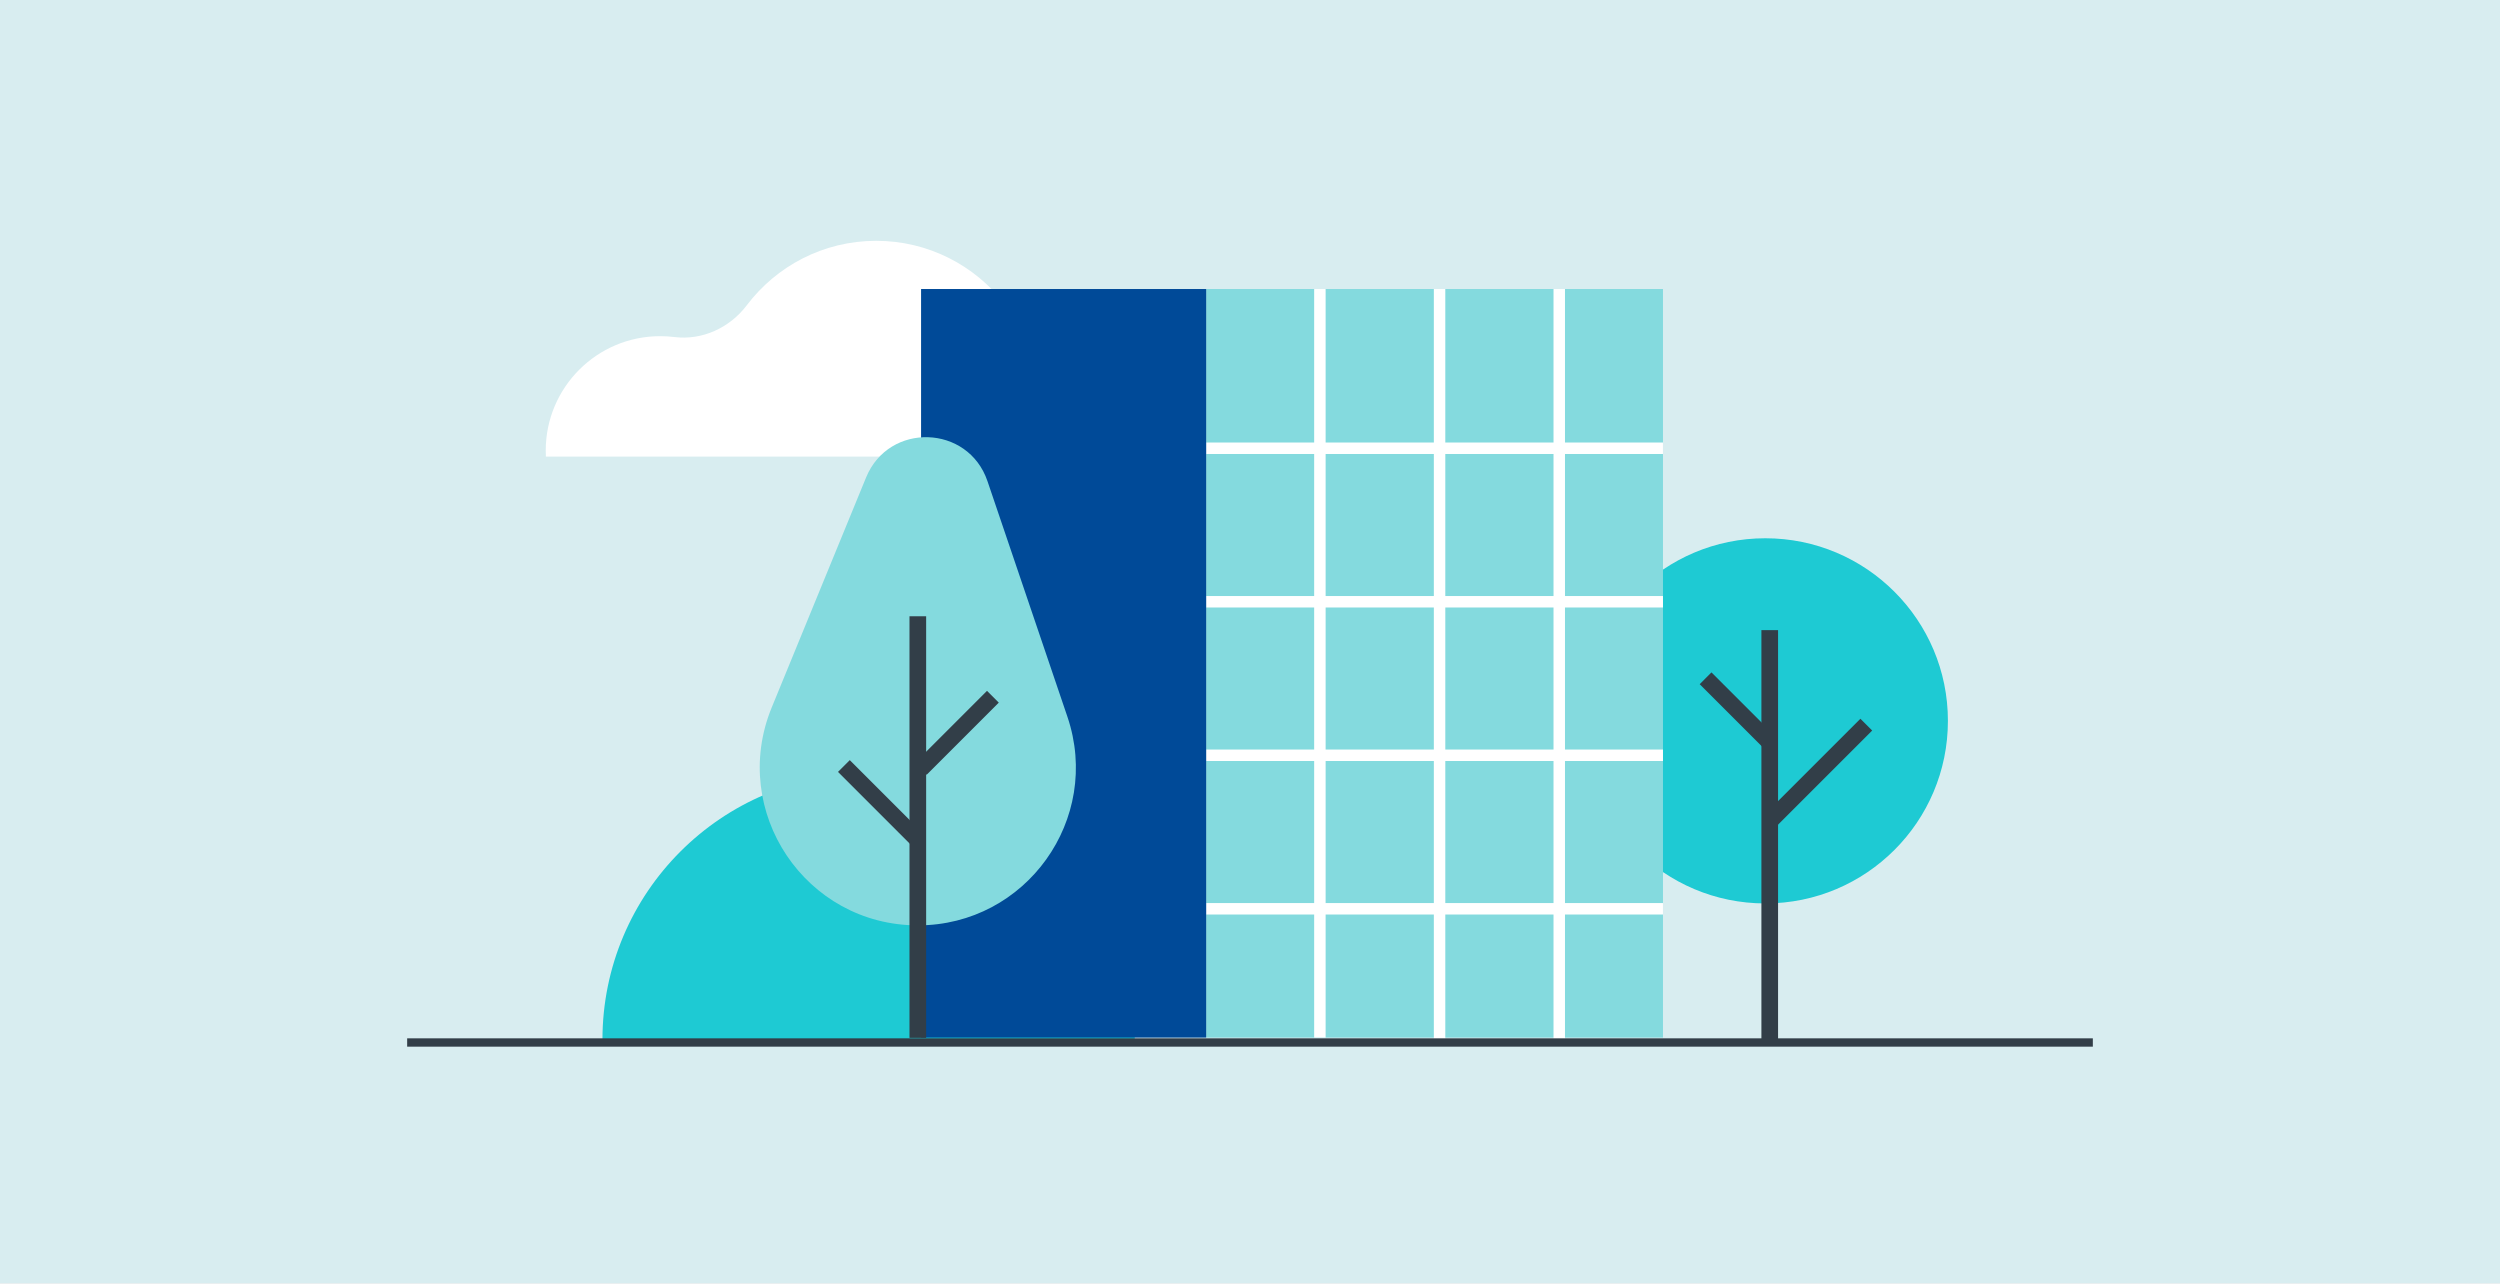
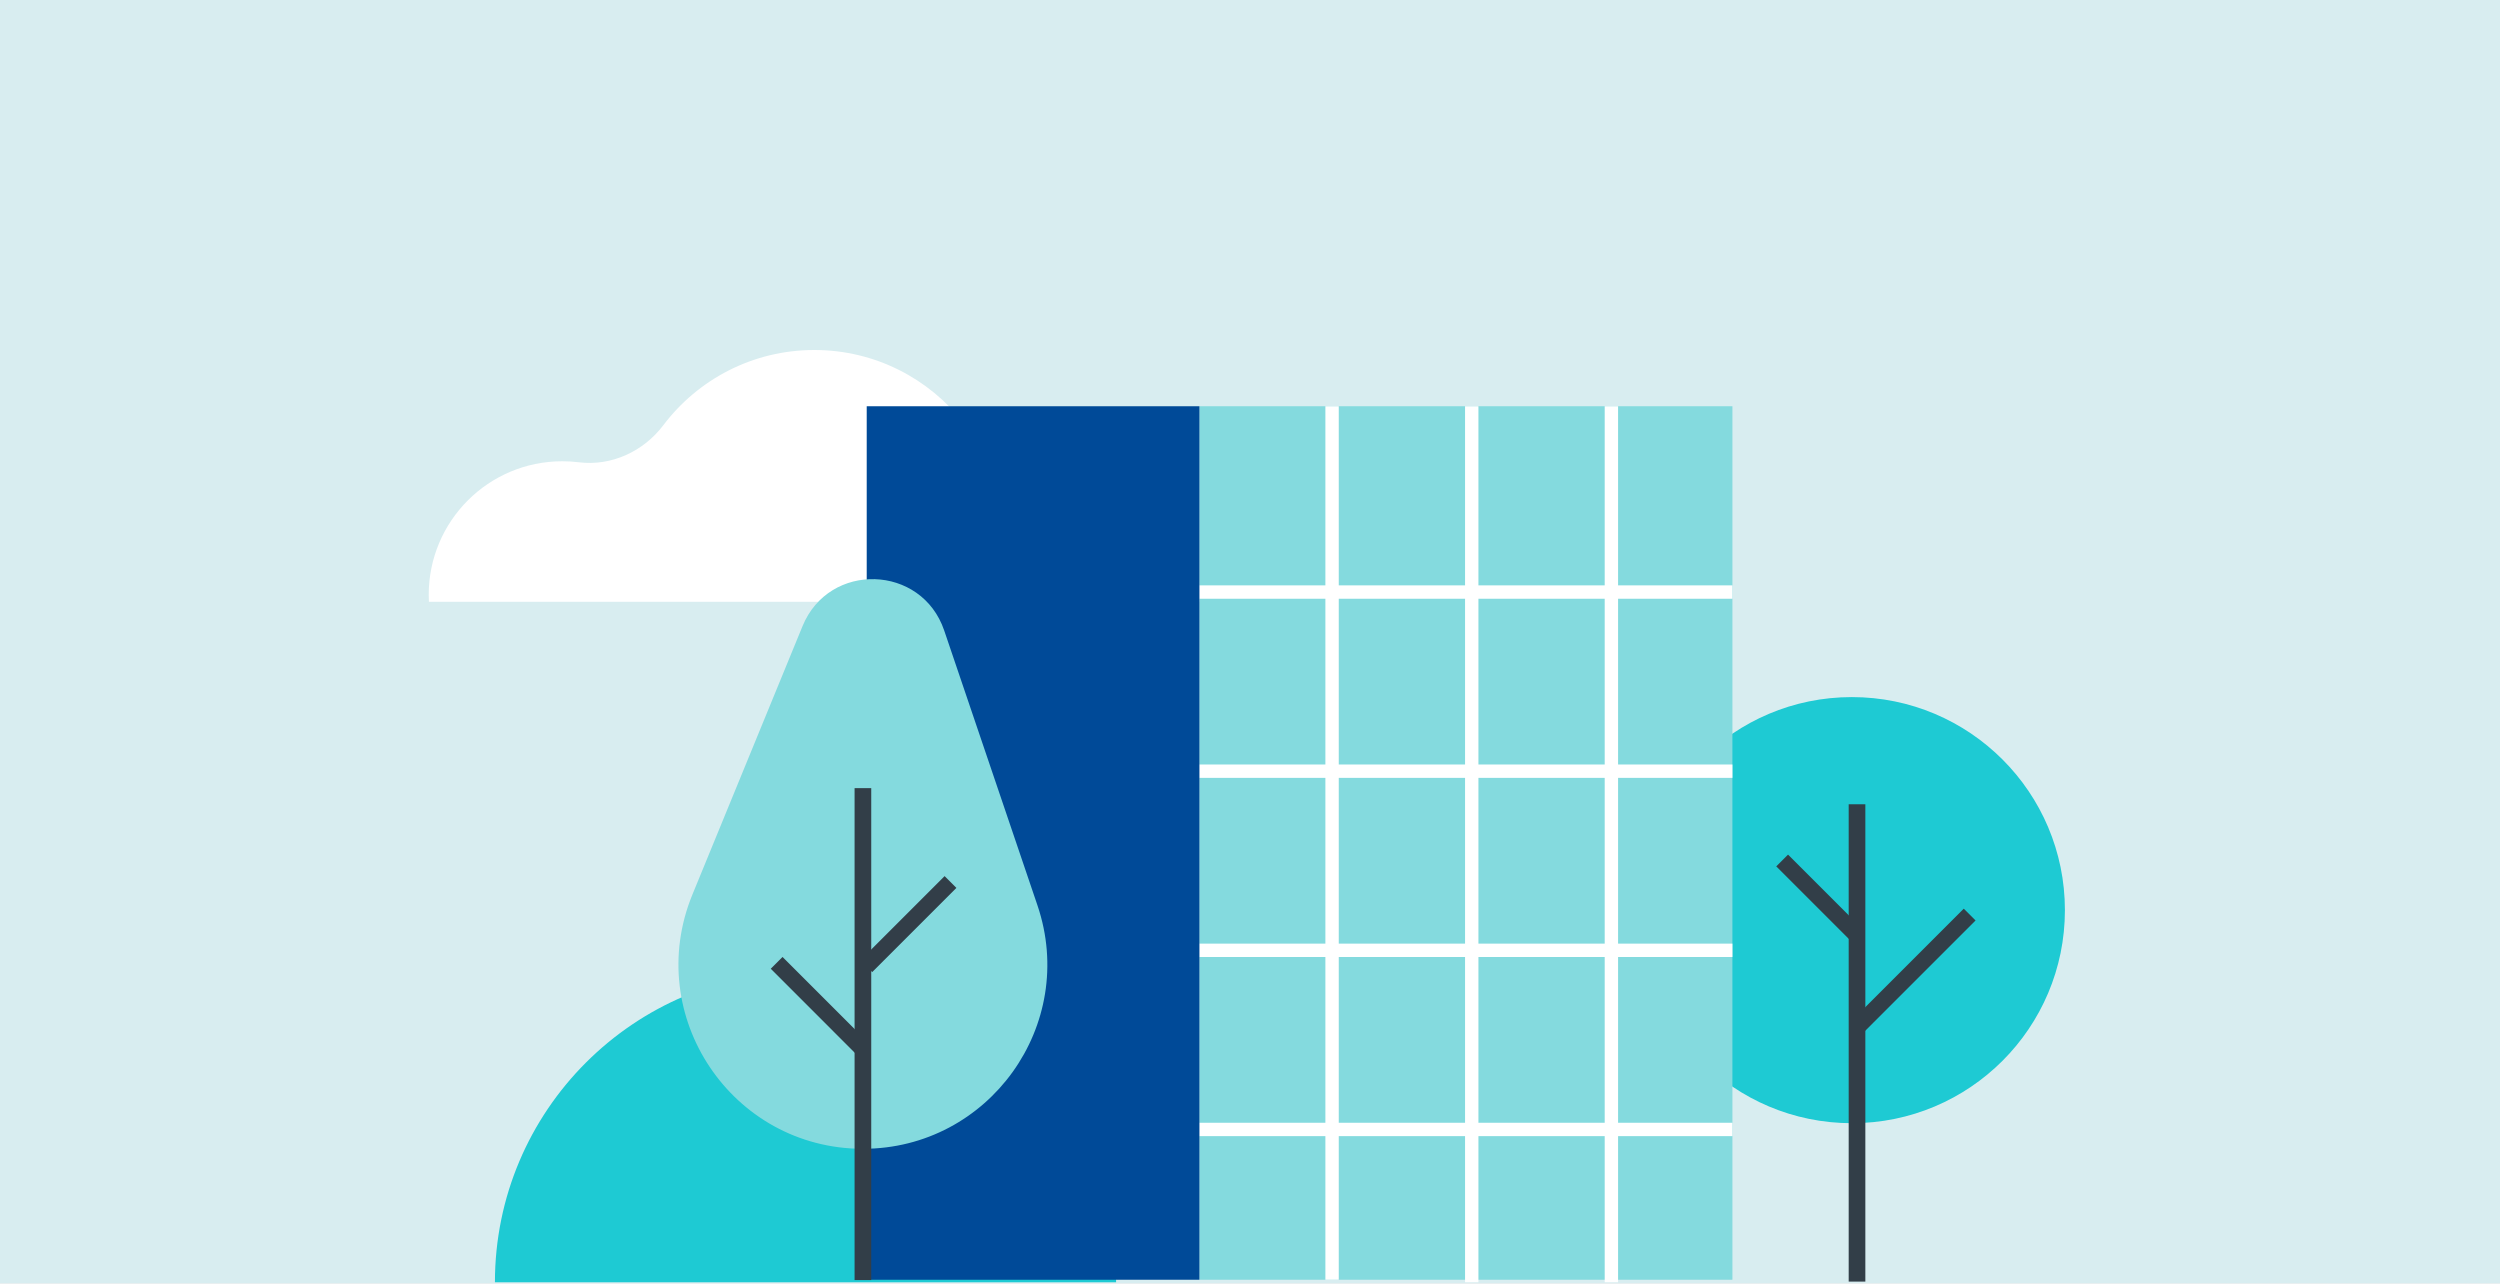
- <svg xmlns="http://www.w3.org/2000/svg" version="1.1" id="Layer_1" x="0px" y="0px" viewBox="0 0 300 153.997" style="enable-background:new 0 0 300 153.997;" xml:space="preserve">
-   <style type="text/css">
- 	.st0{fill:#D8EDF0;}
- 	.st1{fill-rule:evenodd;clip-rule:evenodd;fill:#FFFFFF;}
- 	.st2{fill:#84DADE;}
- 	.st3{fill:#1ECAD3;}
- 	.st4{fill-rule:evenodd;clip-rule:evenodd;fill:#004A98;}
- 	.st5{fill-rule:evenodd;clip-rule:evenodd;fill:#84DADE;}
- 	.st6{fill:none;stroke:#323E48;stroke-width:2;stroke-linejoin:round;stroke-miterlimit:10;}
- 	.st7{fill:none;stroke:#323E48;stroke-linejoin:round;stroke-miterlimit:10;}
- 	.st8{fill:#004A98;}
- 	.st9{fill:#FFFFFF;}
- 	.st10{fill-rule:evenodd;clip-rule:evenodd;fill:#1ECAD3;}
- 	.st11{fill:#9FE1E5;}
- 	.st12{fill-rule:evenodd;clip-rule:evenodd;fill:#D8EDF0;}
- </style>
-   <rect class="st0" width="300" height="153.997" />
-   <g>
-     <path class="st1" d="M144.78,54.796c0.012-0.239,0.019-0.479,0.019-0.721c0-7.586-6.149-13.735-13.735-13.735   c-0.491,0-0.976,0.026-1.454,0.076c-3.521,0.372-6.921-1.187-9.092-3.983c-3.559-4.584-9.122-7.535-15.375-7.535   c-6.342,0-11.974,3.035-15.525,7.731c-2.043,2.702-5.335,4.232-8.696,3.815c-0.557-0.069-1.124-0.104-1.699-0.104   c-7.586,0-13.735,6.149-13.735,13.735c0,0.242,0.007,0.482,0.019,0.721H144.78z" />
-     <path class="st10" d="M72.294,124.769c0-17.64,14.3-31.94,31.94-31.94s31.94,14.3,31.94,31.94" />
-     <circle class="st10" cx="211.839" cy="86.502" r="21.91" />
-     <g>
-       <line class="st6" x1="212.368" y1="75.616" x2="212.368" y2="124.703" />
-     </g>
-     <g>
-       <line class="st6" x1="204.669" y1="81.395" x2="212.368" y2="89.094" />
-     </g>
-     <g>
-       <line class="st6" x1="212.211" y1="98.7" x2="223.955" y2="86.957" />
-     </g>
-     <g>
-       <g>
-         <rect x="144.744" y="34.682" class="st5" width="54.813" height="89.828" />
-       </g>
-       <g>
-         <g>
-           <rect x="172.061" y="34.682" class="st9" width="1.375" height="90.087" />
-         </g>
-         <g>
-           <rect x="144.285" y="71.524" class="st9" width="55.272" height="1.375" />
-         </g>
-         <g>
-           <rect x="144.285" y="89.945" class="st9" width="55.272" height="1.375" />
-         </g>
-         <g>
-           <rect x="144.285" y="53.103" class="st9" width="55.272" height="1.375" />
-         </g>
-         <g>
-           <rect x="144.285" y="108.367" class="st9" width="55.272" height="1.375" />
-         </g>
-         <g>
-           <rect x="186.422" y="34.682" class="st9" width="1.375" height="90.087" />
-         </g>
-         <g>
-           <rect x="157.7" y="34.682" class="st9" width="1.375" height="89.828" />
-         </g>
-       </g>
-       <g>
-         <rect x="110.529" y="34.682" class="st4" width="34.215" height="89.828" />
-       </g>
-     </g>
-     <g>
-       <path class="st2" d="M110.14,111.045L110.14,111.045c-13.48,0-22.651-13.676-17.534-26.147l11.328-27.61    c2.73-6.654,12.252-6.358,14.563,0.453l9.59,28.261C132.259,98.293,123.12,111.045,110.14,111.045z" />
-     </g>
-     <g>
-       <line class="st6" x1="110.138" y1="73.955" x2="110.138" y2="124.542" />
-     </g>
-     <g>
-       <line class="st6" x1="110.488" y1="92.267" x2="119.147" y2="83.608" />
-     </g>
-     <g>
-       <line class="st6" x1="109.925" y1="100.581" x2="101.267" y2="91.922" />
-     </g>
-     <line class="st7" x1="48.859" y1="125.098" x2="251.141" y2="125.098" />
+ <svg xmlns="http://www.w3.org/2000/svg" width="300" height="154" viewBox="0 0 300 154" fill="none">
+   <g clip-path="url(#clip0)">
+     <path d="M300 0H0V153.997H300V0Z" fill="#D8EDF0" />
+     <path fill-rule="evenodd" clip-rule="evenodd" d="M143.972 72.22C143.986 71.941 143.995 71.661 143.995 71.379C143.995 62.527 136.819 55.352 127.967 55.352C127.394 55.352 126.828 55.382 126.271 55.44C122.162 55.874 118.195 54.055 115.661 50.792C111.508 45.444 105.017 42 97.72 42C90.32 42 83.748 45.541 79.604 51.021C77.22 54.174 73.379 55.959 69.457 55.473C68.807 55.392 68.145 55.352 67.475 55.352C58.623 55.352 51.447 62.527 51.447 71.379C51.447 71.661 51.455 71.941 51.469 72.22H143.972Z" fill="white" />
+     <path fill-rule="evenodd" clip-rule="evenodd" d="M59.391 153.871C59.391 133.287 76.077 116.6 96.661 116.6C117.245 116.6 133.932 133.287 133.932 153.871" fill="#1ECAD3" />
+     <path d="M222.223 134.784C236.343 134.784 247.789 123.338 247.789 109.218C247.789 95.098 236.343 83.651 222.223 83.651C208.103 83.651 196.656 95.098 196.656 109.218C196.656 123.338 208.103 134.784 222.223 134.784Z" fill="#1ECAD3" />
+     <path d="M222.842 96.515V153.794" stroke="#323E48" stroke-width="2" stroke-miterlimit="10" stroke-linejoin="round" />
+     <path d="M213.857 103.258L222.841 112.242" stroke="#323E48" stroke-width="2" stroke-miterlimit="10" stroke-linejoin="round" />
+     <path d="M222.656 123.451L236.36 109.749" stroke="#323E48" stroke-width="2" stroke-miterlimit="10" stroke-linejoin="round" />
+     <path d="M207.89 48.749H143.93V153.569H207.89V48.749Z" fill="#84DADE" />
+     <path d="M177.411 48.749H175.807V153.871H177.411V48.749Z" fill="white" />
+     <path d="M207.891 91.74H143.395V93.344H207.891V91.74Z" fill="white" />
+     <path d="M207.891 113.235H143.395V114.84H207.891V113.235Z" fill="white" />
+     <path d="M207.891 70.244H143.395V71.849H207.891V70.244Z" fill="white" />
+     <path d="M207.891 134.732H143.395V136.336H207.891V134.732Z" fill="white" />
+     <path d="M194.169 48.749H192.564V153.871H194.169V48.749Z" fill="white" />
+     <path d="M160.651 48.749H159.047V153.569H160.651V48.749Z" fill="white" />
+     <path d="M143.931 48.75H104.006V153.569H143.931V48.75Z" fill="#004A98" />
+     <path d="M103.55 137.856C87.82 137.856 77.119 121.898 83.09 107.346L96.308 75.128C99.494 67.363 110.605 67.709 113.302 75.656L124.492 108.634C129.361 122.976 118.696 137.856 103.55 137.856Z" fill="#84DADE" />
+     <path d="M103.549 94.576V153.606" stroke="#323E48" stroke-width="2" stroke-miterlimit="10" stroke-linejoin="round" />
+     <path d="M103.957 115.945L114.061 105.841" stroke="#323E48" stroke-width="2" stroke-miterlimit="10" stroke-linejoin="round" />
+     <path d="M103.3 125.646L93.197 115.542" stroke="#323E48" stroke-width="2" stroke-miterlimit="10" stroke-linejoin="round" />
  </g>
+   <defs>
+     <clipPath id="clip0">
+       <rect width="300" height="153.997" fill="white" />
+     </clipPath>
+   </defs>
</svg>
